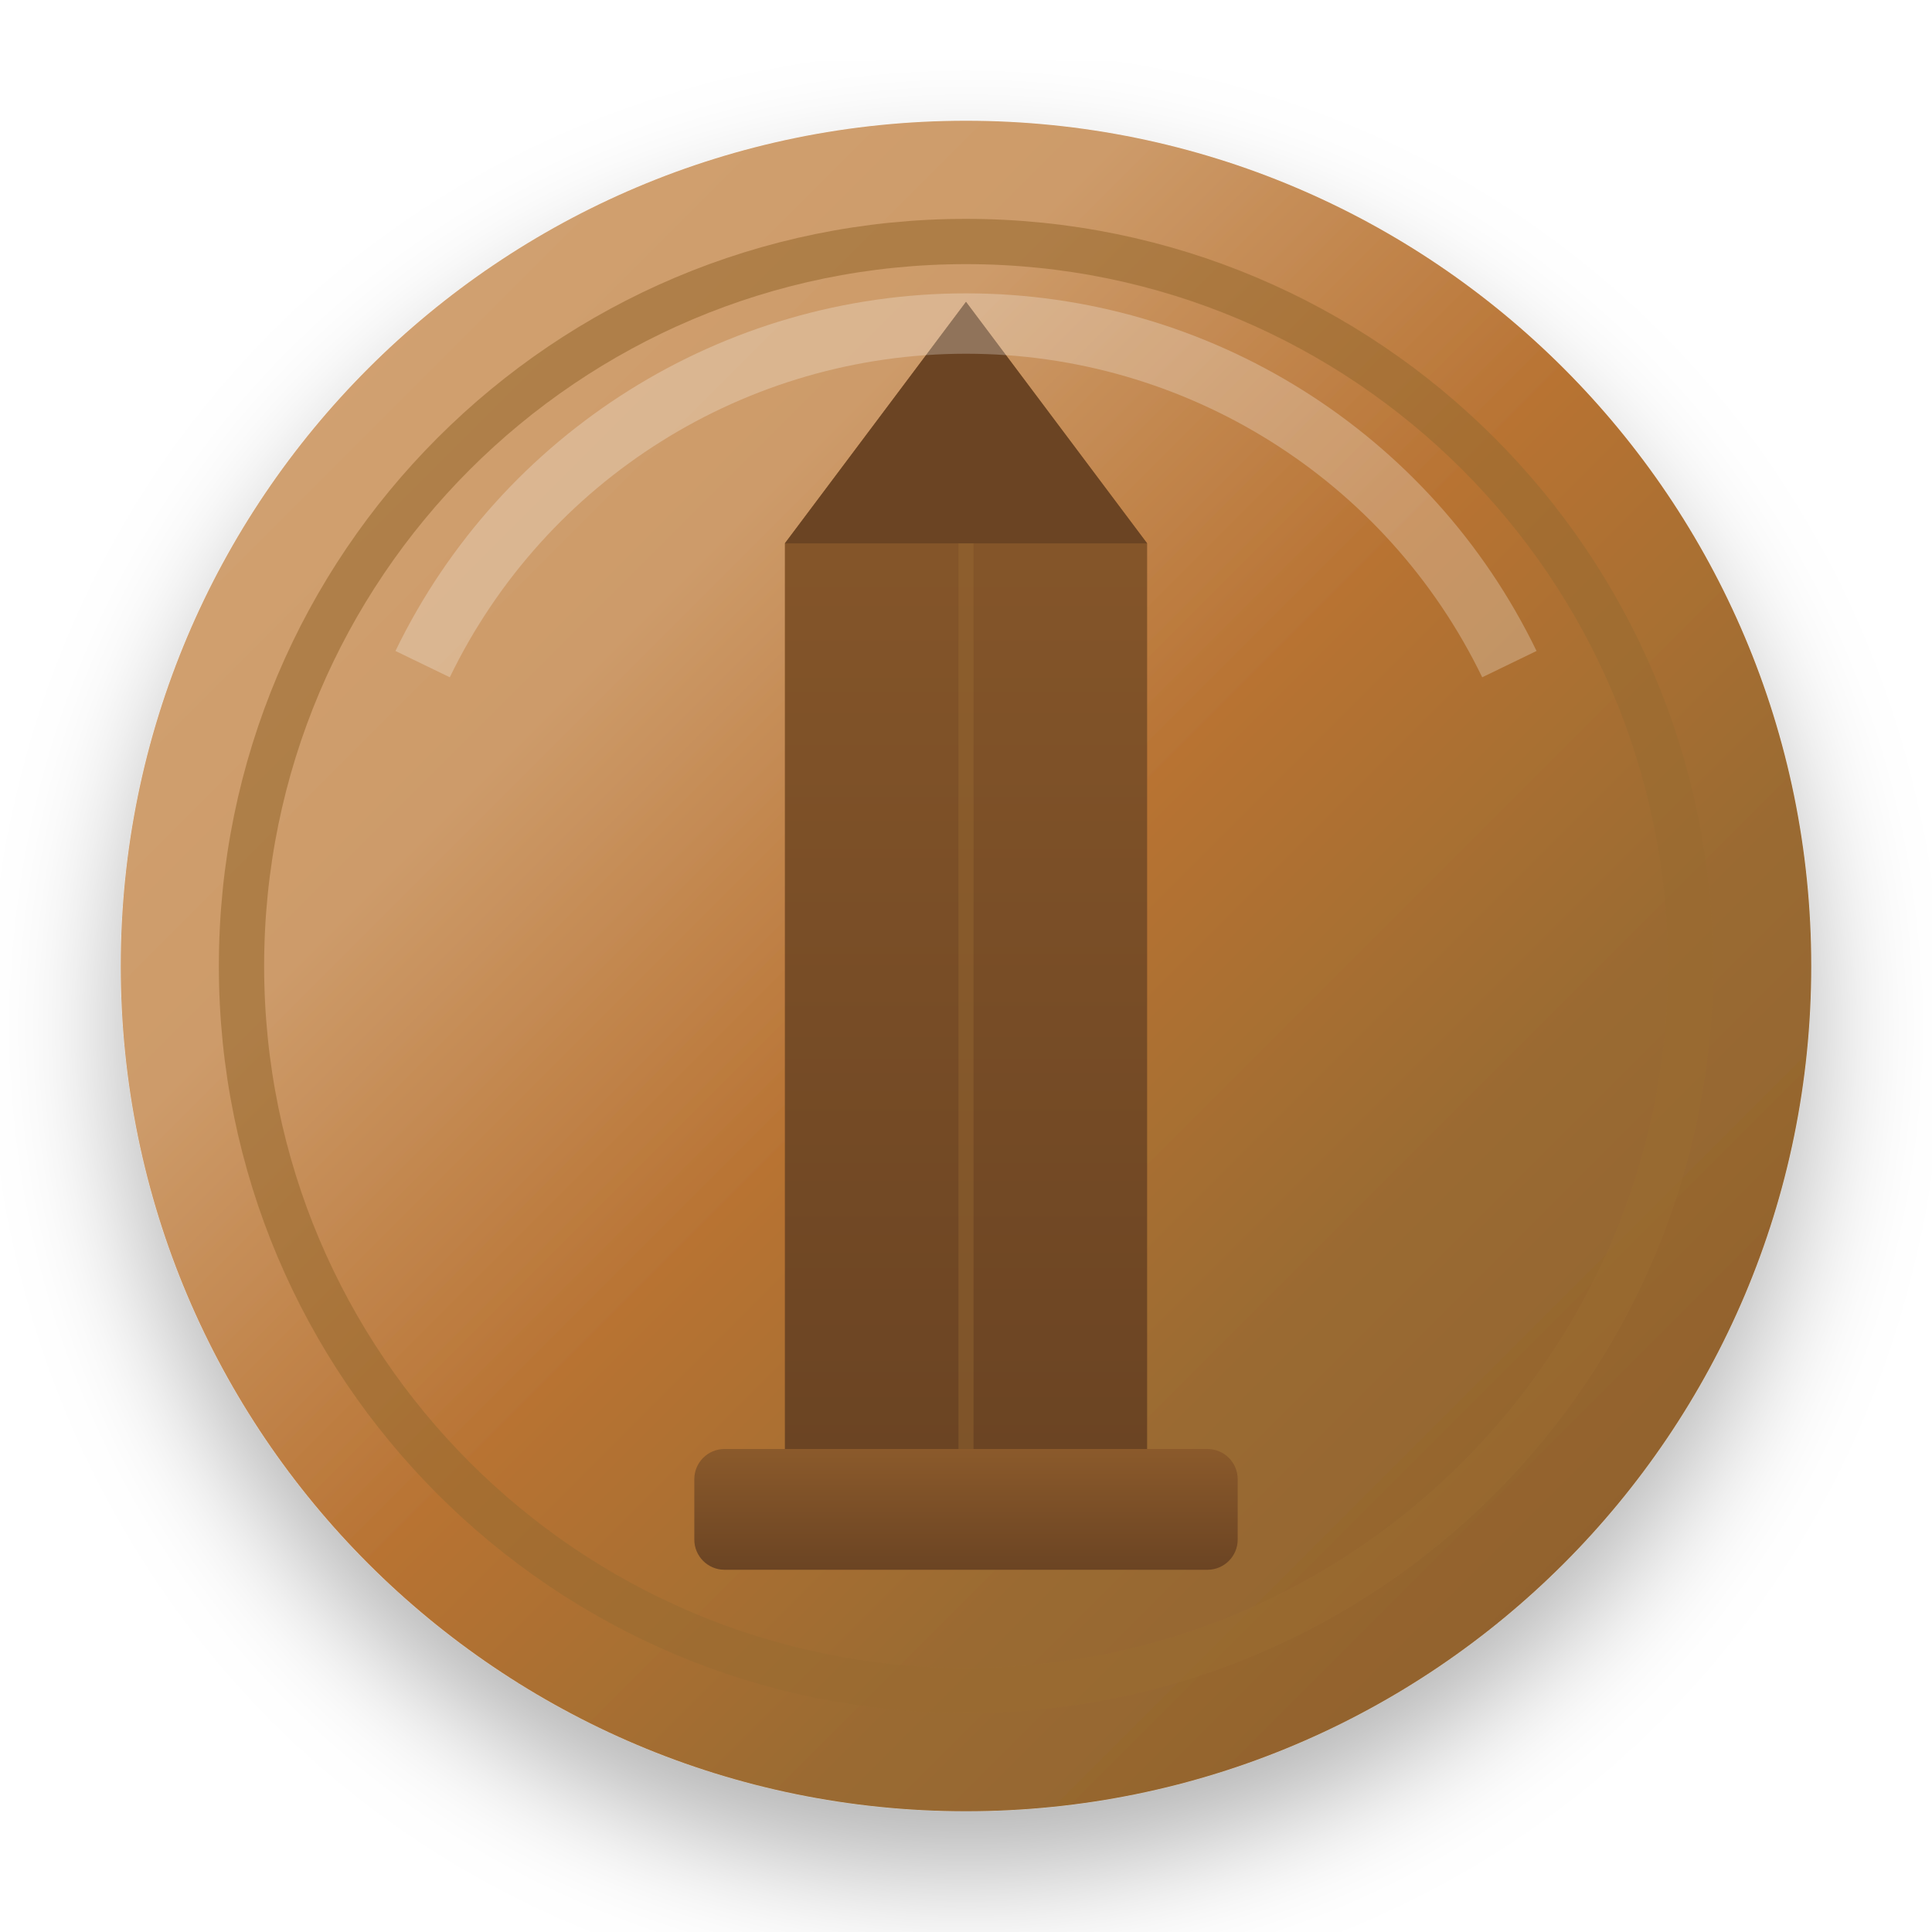
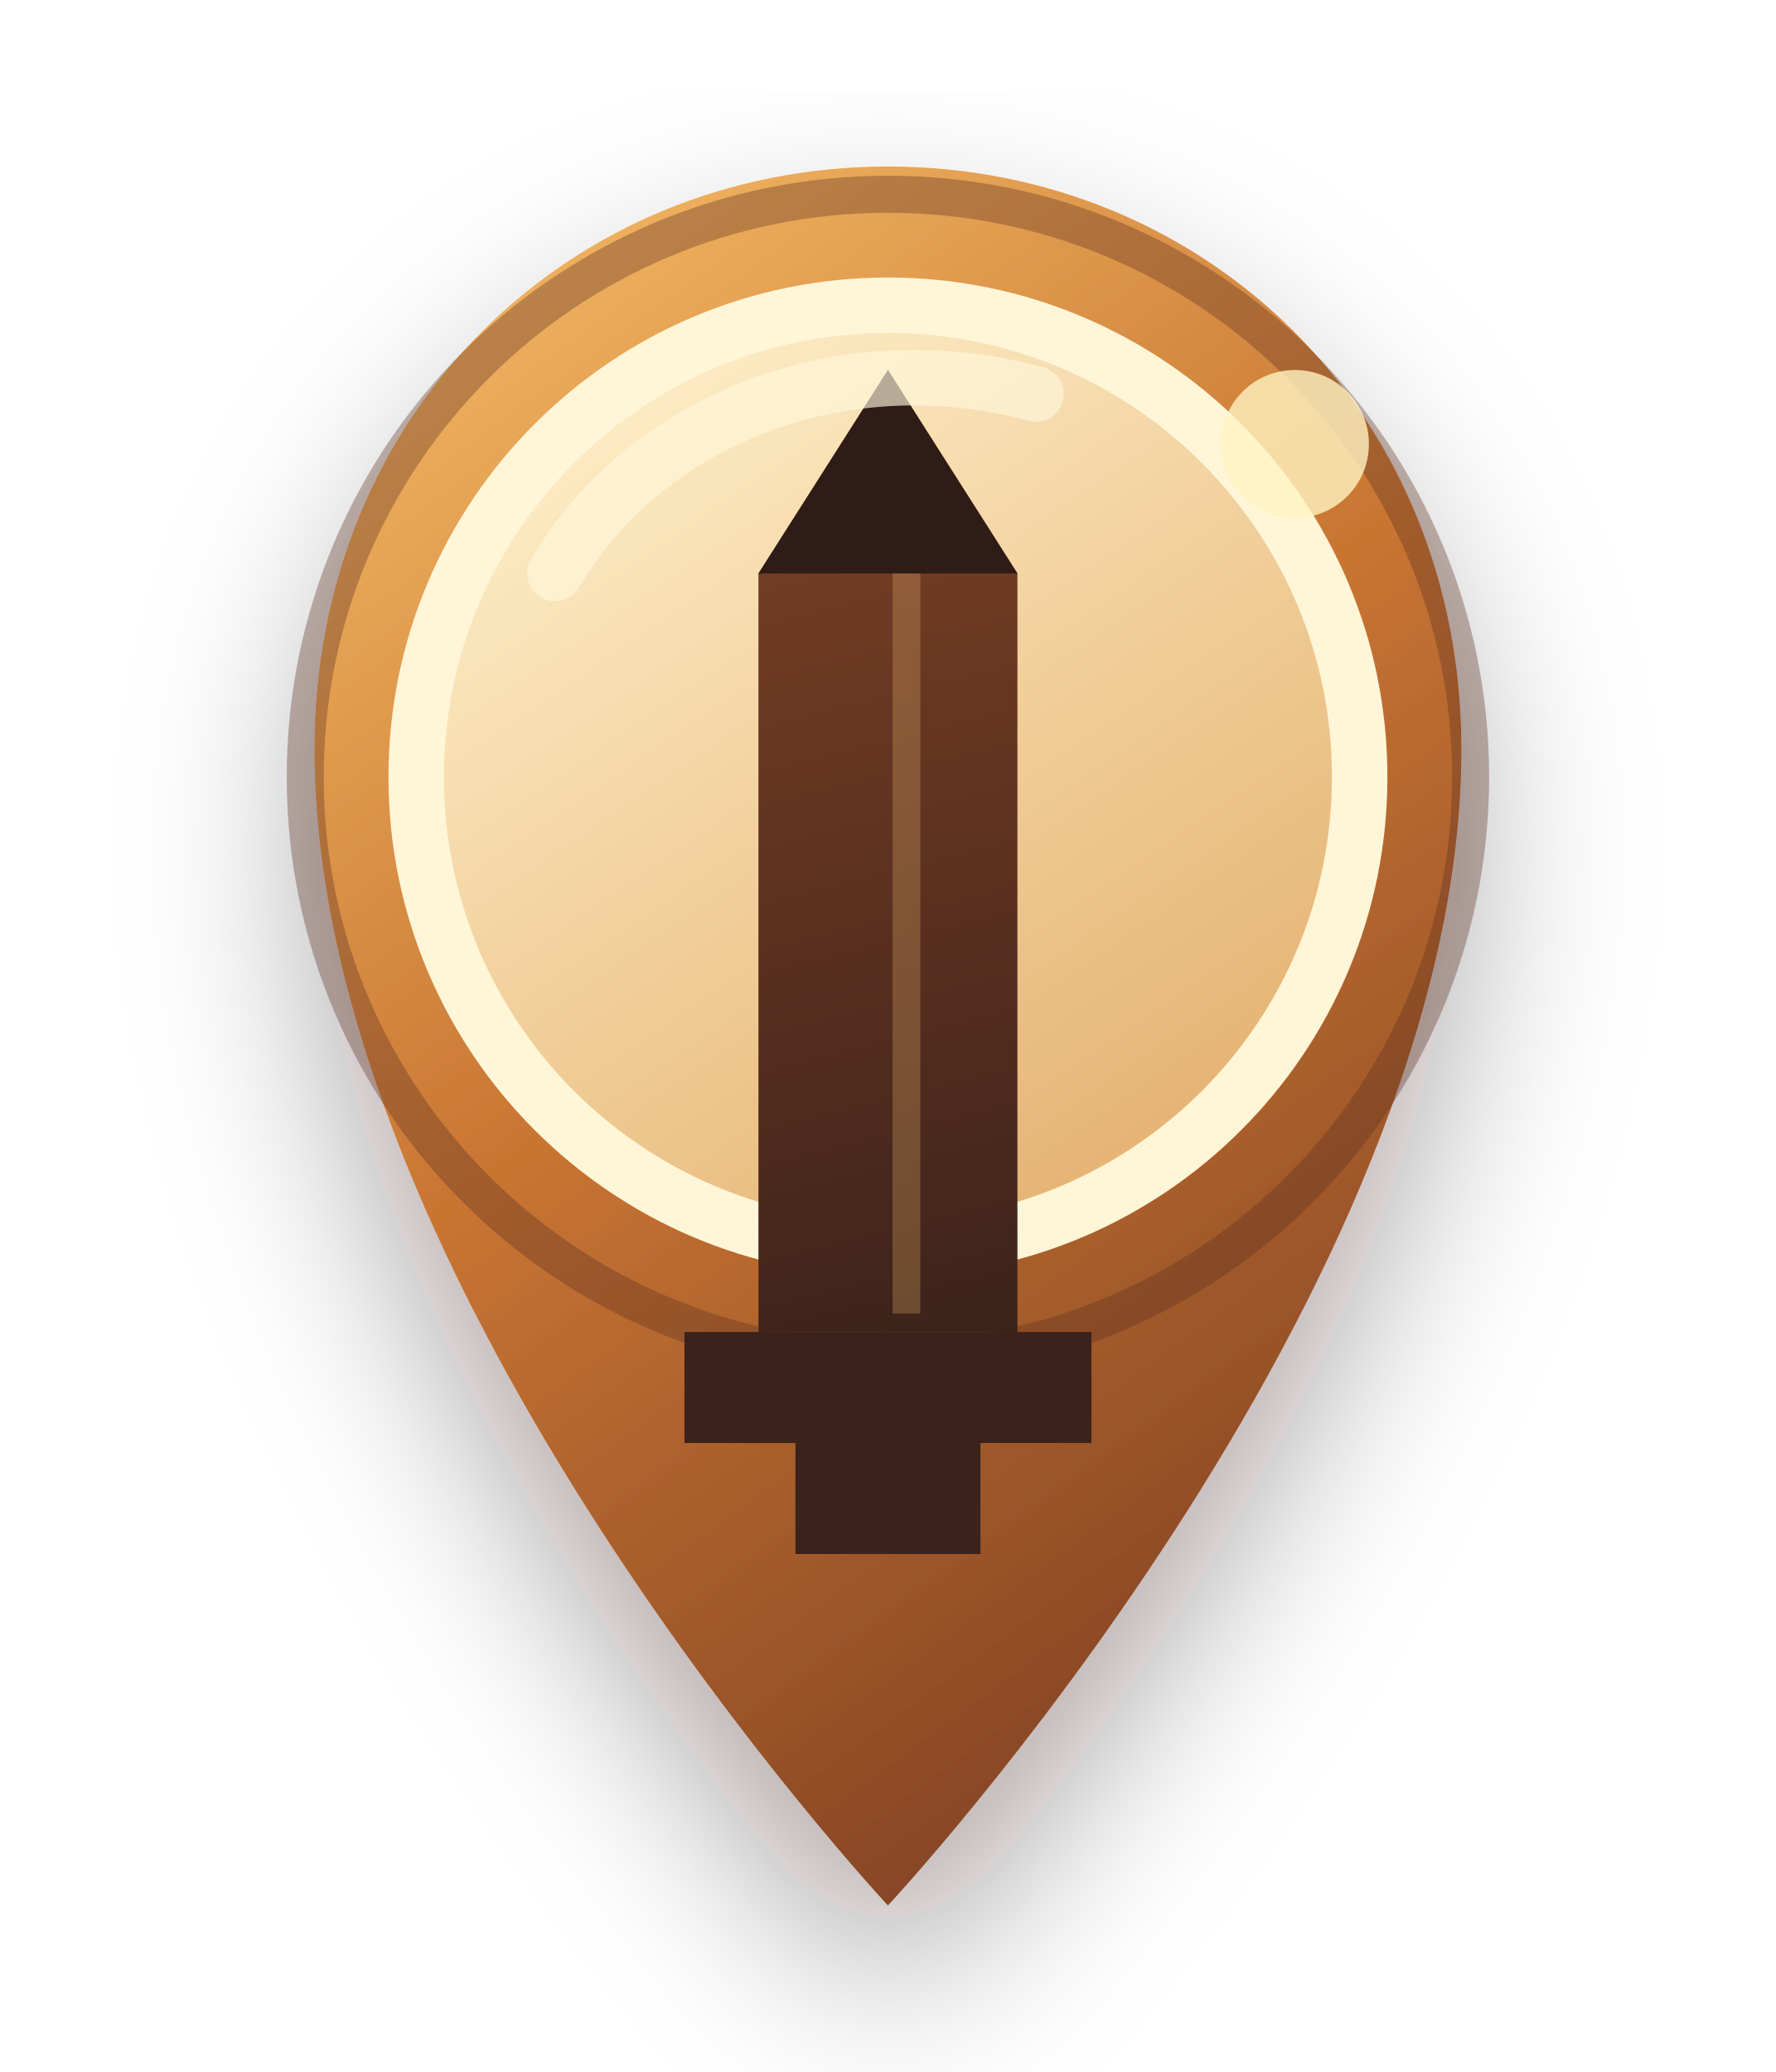
- <svg xmlns="http://www.w3.org/2000/svg" width="64" height="64" viewBox="0 0 64 64" fill="none">
+ <svg xmlns="http://www.w3.org/2000/svg" width="96" height="112" viewBox="0 0 96 112" fill="none">
  <defs>
-     <linearGradient id="bronzeGradient" x1="0%" y1="0%" x2="100%" y2="100%">
-       <stop offset="0%" style="stop-color:#D4A574" />
-       <stop offset="30%" style="stop-color:#CD9B6A" />
-       <stop offset="50%" style="stop-color:#B87333" />
-       <stop offset="70%" style="stop-color:#9A6B31" />
-       <stop offset="100%" style="stop-color:#8B5A2B" />
+     <linearGradient id="badge" x1="18" y1="10" x2="78" y2="92" gradientUnits="userSpaceOnUse">
+       <stop stop-color="#F8C06A" />
+       <stop offset="0.48" stop-color="#C87432" />
+       <stop offset="1" stop-color="#7A3D22" />
    </linearGradient>
-     <linearGradient id="darkBronze" x1="0%" y1="0%" x2="0%" y2="100%">
-       <stop offset="0%" style="stop-color:#8B5A2B" />
-       <stop offset="100%" style="stop-color:#6B4423" />
+     <linearGradient id="inner" x1="28" y1="19" x2="67" y2="76" gradientUnits="userSpaceOnUse">
+       <stop stop-color="#FFF1CC" />
+       <stop offset="1" stop-color="#DFA45D" />
    </linearGradient>
-     <filter id="shadow" x="-20%" y="-20%" width="140%" height="140%">
-       <feDropShadow dx="0" dy="2" stdDeviation="2" flood-opacity="0.3" />
+     <linearGradient id="obelisk" x1="42" y1="25" x2="54" y2="73" gradientUnits="userSpaceOnUse">
+       <stop stop-color="#7A3F25" />
+       <stop offset="1" stop-color="#3B221A" />
+     </linearGradient>
+     <filter id="shadow" x="0" y="0" width="96" height="112" filterUnits="userSpaceOnUse" color-interpolation-filters="sRGB">
+       <feDropShadow dx="0" dy="5" stdDeviation="5" flood-color="#1A100A" flood-opacity="0.35" />
    </filter>
  </defs>
-   <circle cx="32" cy="32" r="28" fill="url(#bronzeGradient)" filter="url(#shadow)" />
-   <circle cx="32" cy="32" r="24" fill="none" stroke="#9A6B31" stroke-width="1.5" opacity="0.6" />
-   <path d="M32 10 L38 18 L38 48 L26 48 L26 18 Z" fill="url(#darkBronze)" />
-   <path d="M32 10 L38 18 L26 18 Z" fill="#6B4423" />
-   <rect x="23" y="48" width="18" height="4" rx="1" fill="url(#darkBronze)" />
-   <line x1="32" y1="18" x2="32" y2="48" stroke="#9A6B31" stroke-width="0.5" opacity="0.4" />
-   <path d="M14 22 A20 20 0 0 1 50 22" fill="none" stroke="rgba(255,255,255,0.25)" stroke-width="2" />
+   <path d="M48 103C48 103 17 69.8 17 40.5C17 22.2 30.9 9 48 9C65.1 9 79 22.2 79 40.5C79 69.8 48 103 48 103Z" fill="url(#badge)" filter="url(#shadow)" />
+   <circle cx="48" cy="42" r="25.5" fill="url(#inner)" stroke="#FFF5D7" stroke-width="3" />
+   <circle cx="48" cy="42" r="31.5" stroke="#5B2F20" stroke-opacity="0.35" stroke-width="2" />
+   <path d="M48 20L55 31V72H41V31L48 20Z" fill="url(#obelisk)" />
+   <path d="M48 20L55 31H41L48 20Z" fill="#2F1C16" />
+   <path d="M37 72H59V78H37V72Z" fill="#3B221A" />
+   <path d="M43 78H53V84H43V78Z" fill="#3B221A" />
+   <path d="M49 31V71" stroke="#E6B36D" stroke-opacity="0.28" stroke-width="1.5" />
+   <path d="M30 31C35 22.5 45.8 18.5 56 21.3" stroke="#FFF8DC" stroke-opacity="0.65" stroke-width="3" stroke-linecap="round" />
+   <circle cx="70" cy="24" r="4" fill="#FFF4C2" fill-opacity="0.8" />
</svg>
